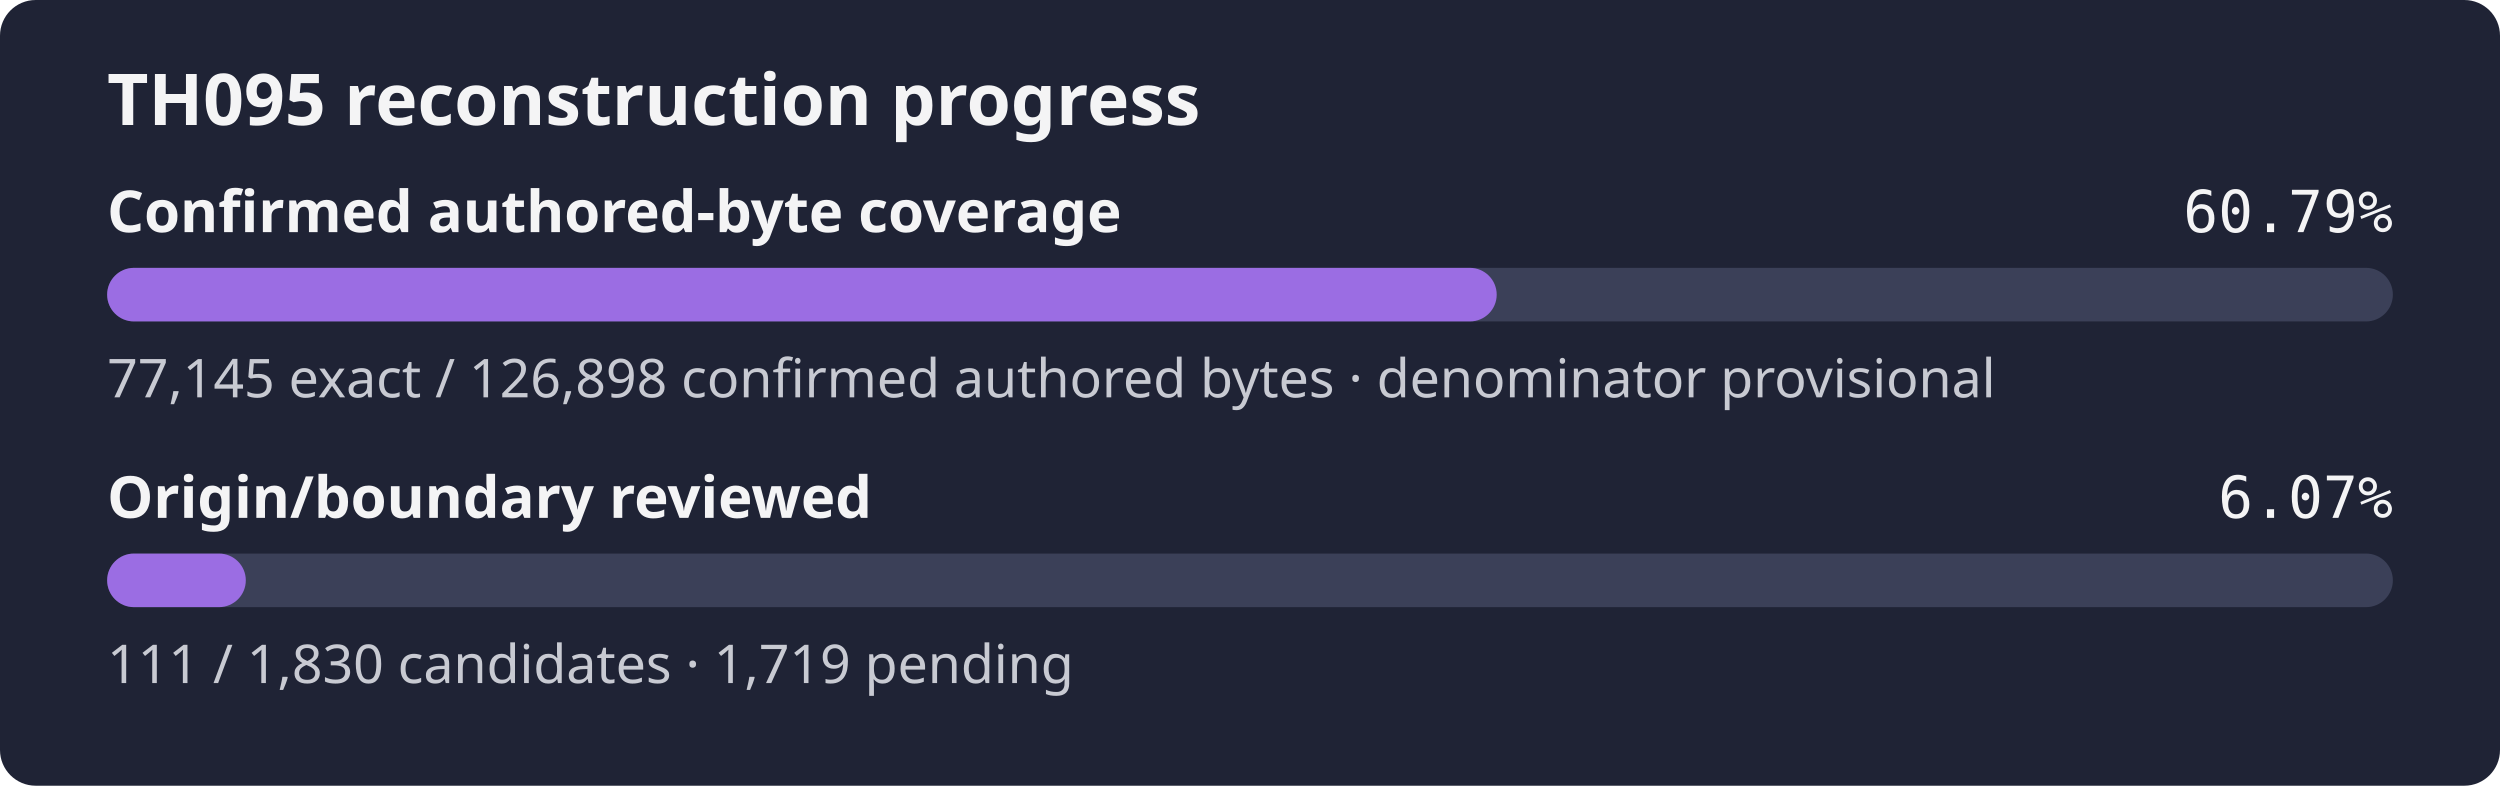
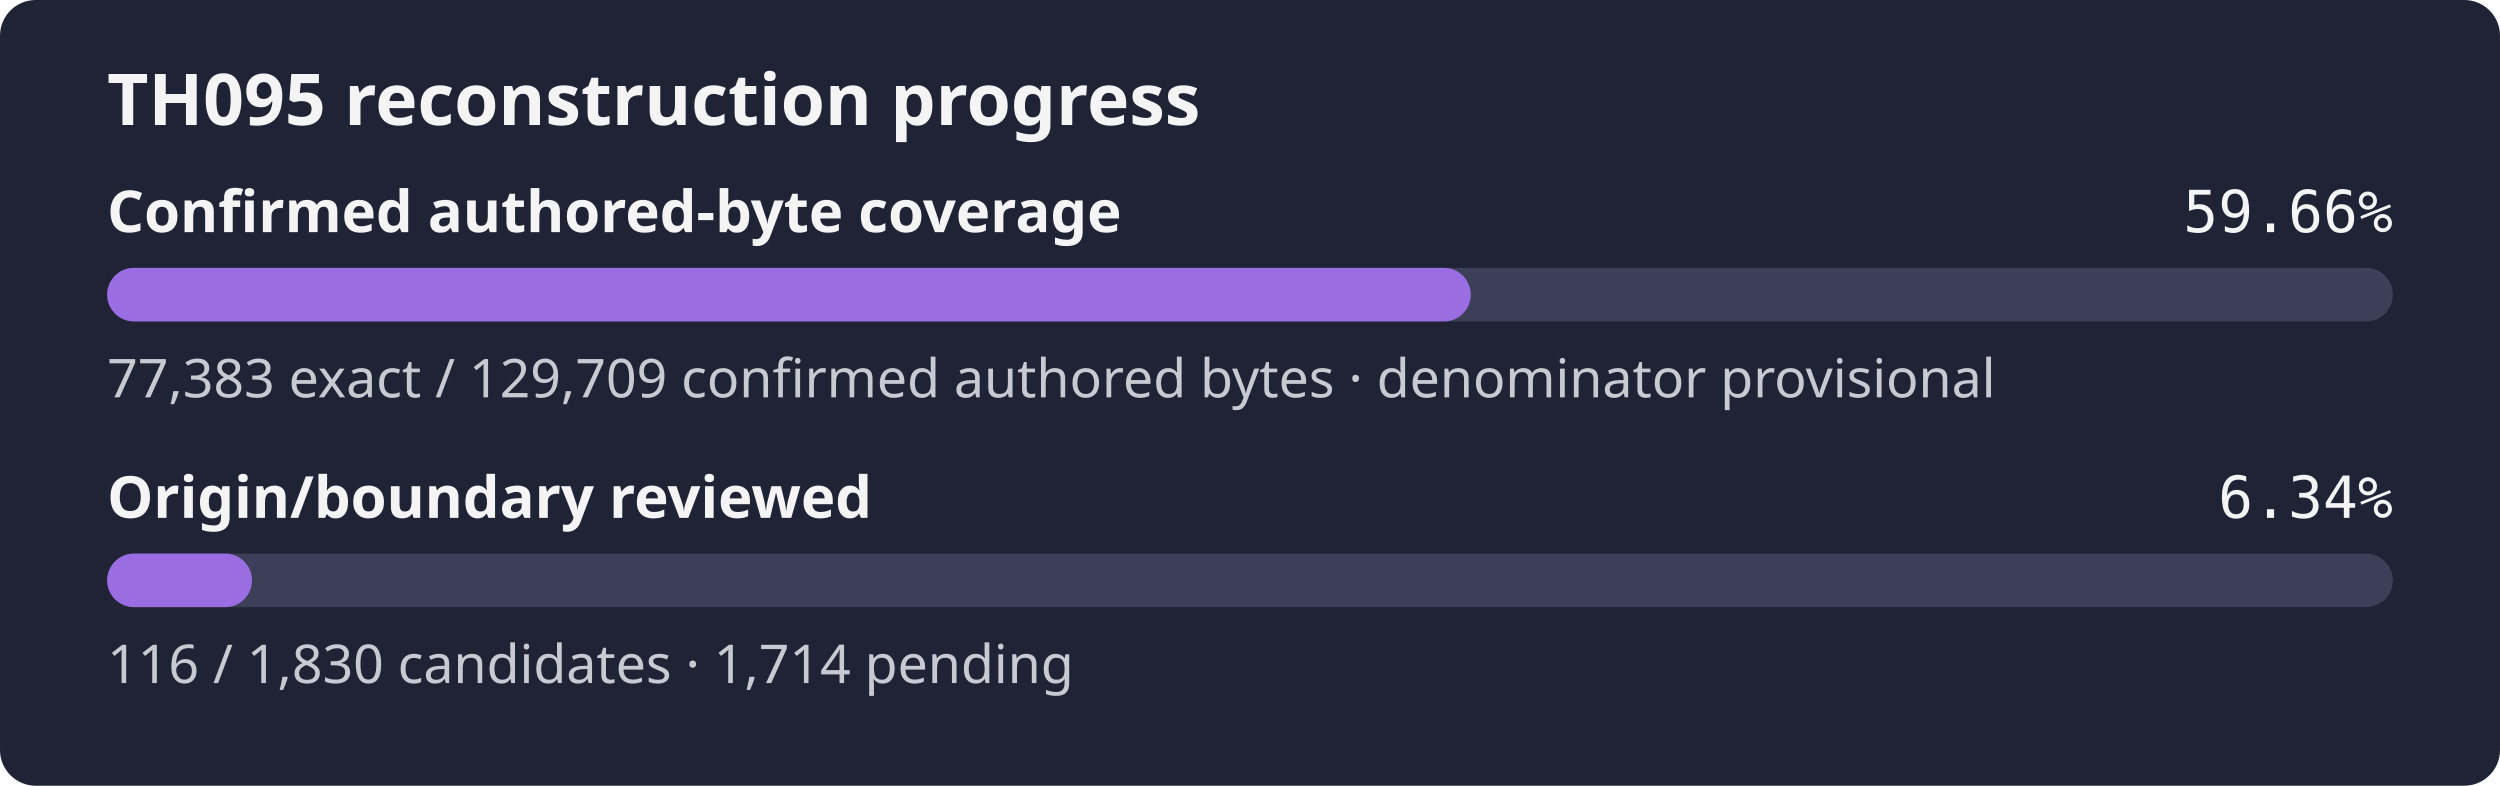
- <svg xmlns="http://www.w3.org/2000/svg" width="560" height="176" role="img" aria-label="TH095 reconstruction progress: 60.79% of the confirmed authored-byte set is exact, origin review 6.07%">
+ <svg xmlns="http://www.w3.org/2000/svg" width="560" height="176" role="img" aria-label="TH095 reconstruction progress: 59.66% of the confirmed authored-byte set is exact, origin review 6.34%">
  <rect width="560" height="176" rx="8" fill="#1f2335" />
  <text x="24" y="28" fill="#f4f4f5" font-family="sans-serif" font-size="16" font-weight="600">TH095 reconstruction progress</text>
  <text x="24" y="52" fill="#f4f4f5" font-family="sans-serif" font-size="13" font-weight="600">Confirmed authored-byte coverage</text>
-   <text x="536" y="52" fill="#f4f4f5" text-anchor="end" font-family="monospace" font-size="13">60.79%</text>
+   <text x="536" y="52" fill="#f4f4f5" text-anchor="end" font-family="monospace" font-size="13">59.66%</text>
  <rect x="24" y="60" width="512" height="12" rx="6" fill="#3b4058" />
-   <rect x="24" y="60" width="311.26" height="12" rx="6" fill="#9b6de3" />
-   <text x="24" y="89" fill="#c8cad2" font-family="sans-serif" font-size="12">77,145 exact / 126,898 confirmed authored bytes · denominator provisional</text>
+   <rect x="24" y="60" width="305.45" height="12" rx="6" fill="#9b6de3" />
+   <text x="24" y="89" fill="#c8cad2" font-family="sans-serif" font-size="12">77,383 exact / 129,709 confirmed authored bytes · denominator provisional</text>
  <text x="24" y="116" fill="#f4f4f5" font-family="sans-serif" font-size="13" font-weight="600">Origin/boundary reviewed</text>
-   <text x="536" y="116" fill="#f4f4f5" text-anchor="end" font-family="monospace" font-size="13">6.07%</text>
+   <text x="536" y="116" fill="#f4f4f5" text-anchor="end" font-family="monospace" font-size="13">6.34%</text>
  <rect x="24" y="124" width="512" height="12" rx="6" fill="#3b4058" />
-   <rect x="24" y="124" width="31.06" height="12" rx="6" fill="#9b6de3" />
-   <text x="24" y="153" fill="#c8cad2" font-family="sans-serif" font-size="12">111 / 1,830 candidates · 1,719 pending</text>
+   <rect x="24" y="124" width="32.45" height="12" rx="6" fill="#9b6de3" />
+   <text x="24" y="153" fill="#c8cad2" font-family="sans-serif" font-size="12">116 / 1,830 candidates · 1,714 pending</text>
</svg>
